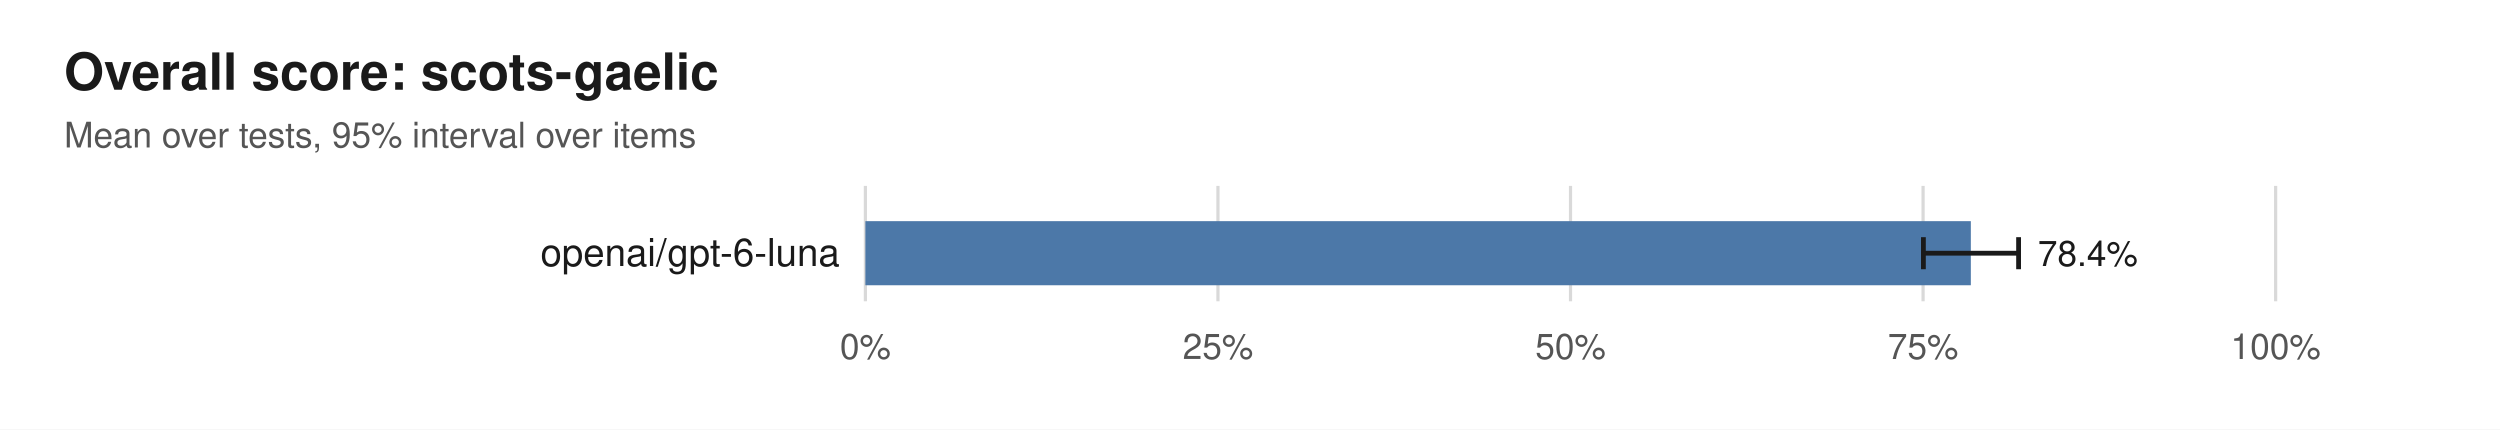
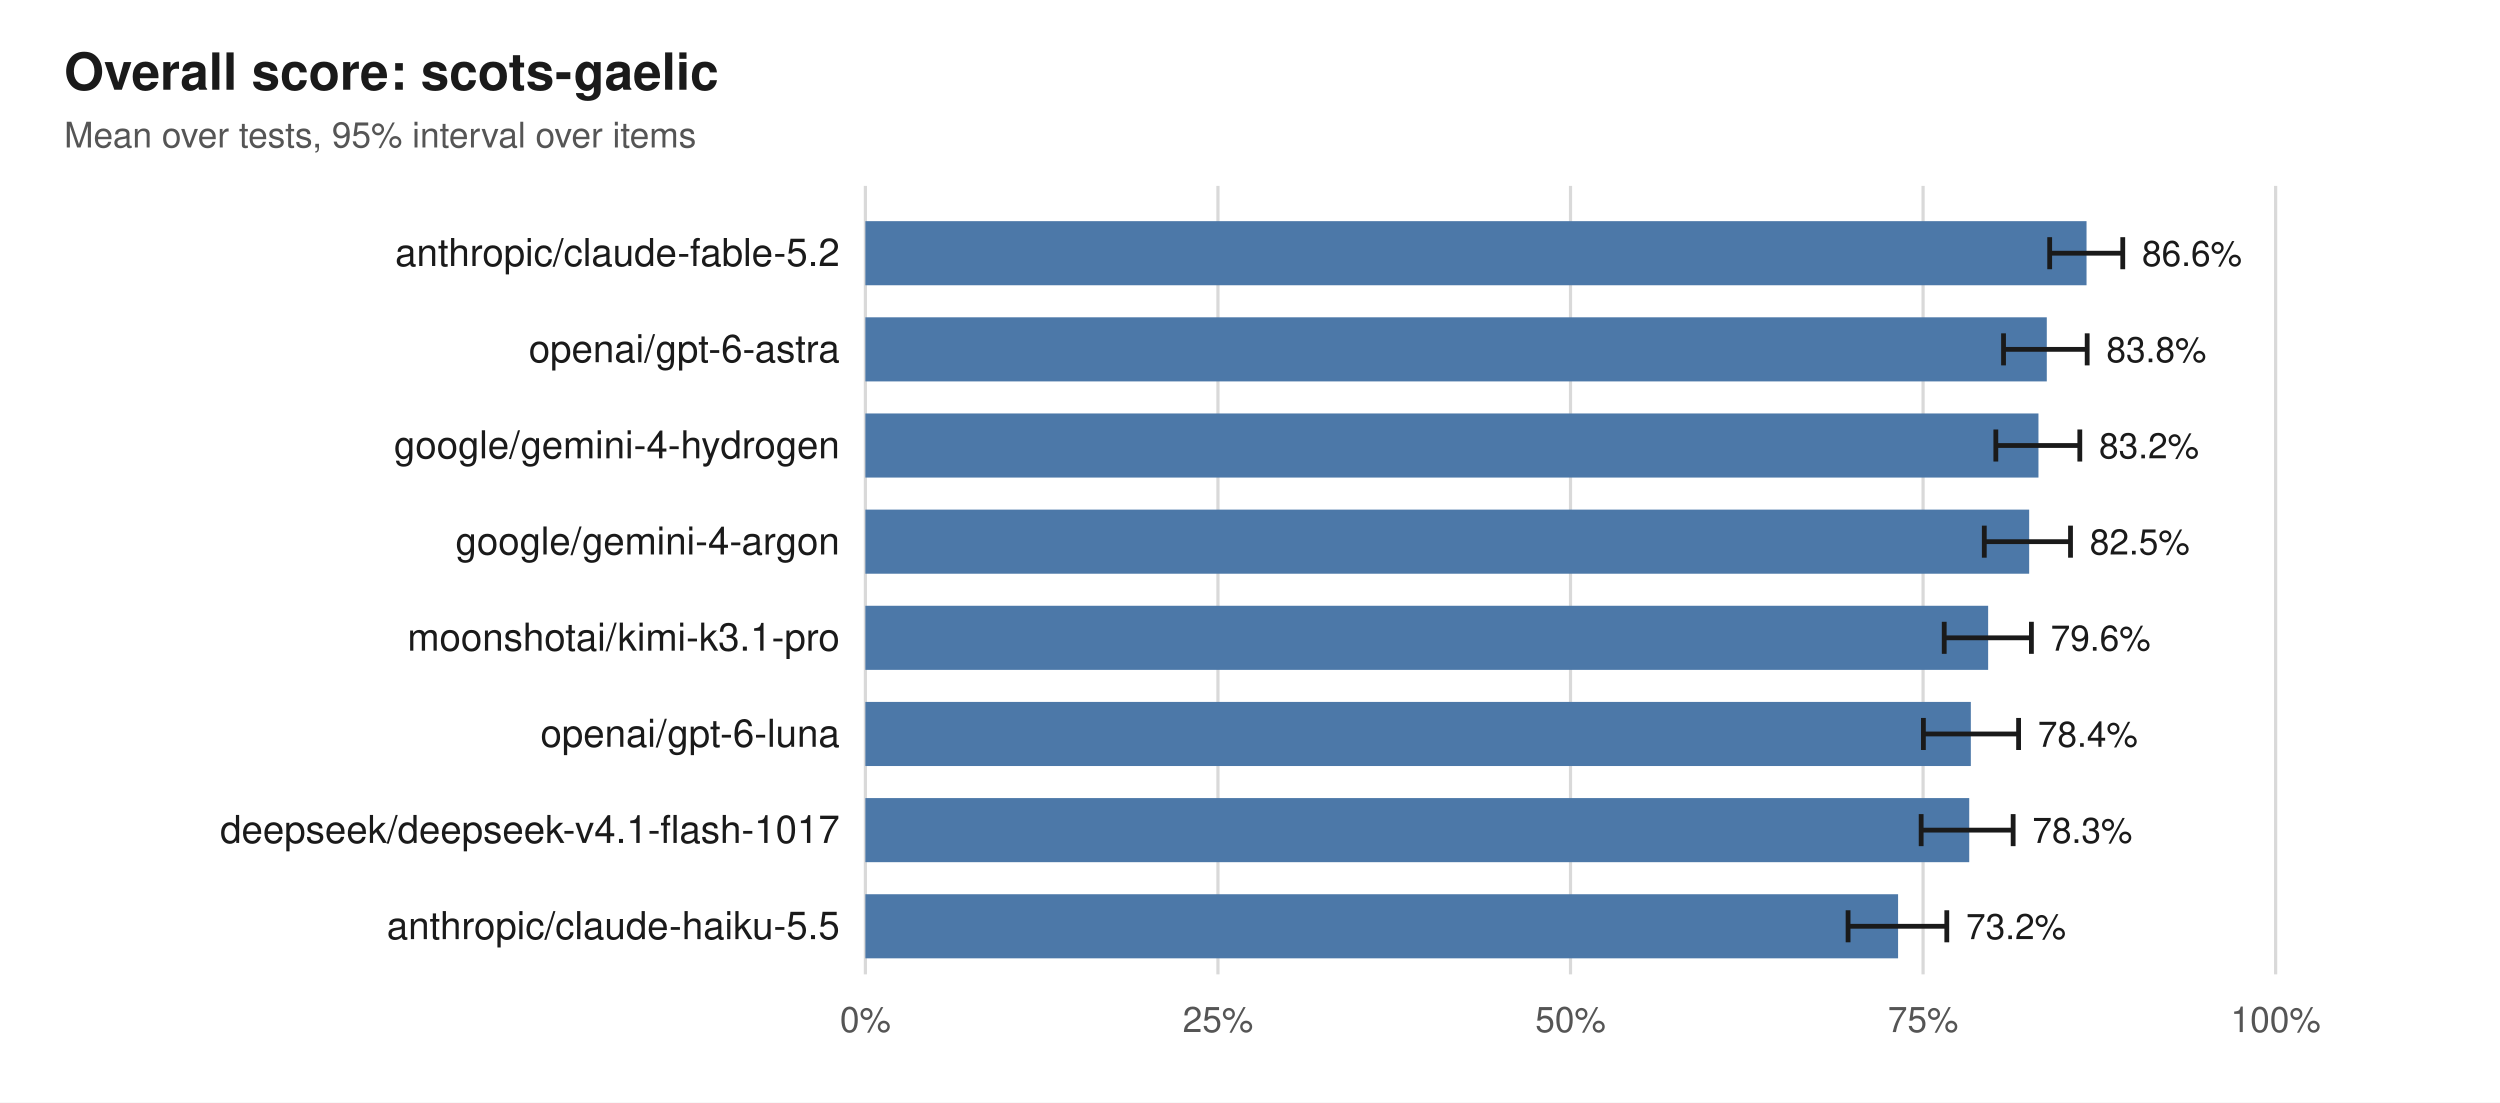
- <svg xmlns="http://www.w3.org/2000/svg" width="780" height="134" viewBox="0 0 780 134" role="img">
-   <rect x="0" y="0" width="780" height="134" fill="#ffffff" />
+ <svg xmlns="http://www.w3.org/2000/svg" width="780" height="344" viewBox="0 0 780 344" role="img">
+   <rect x="0" y="0" width="780" height="344" fill="#ffffff" />
  <text x="20.0" y="28.0" font-size="16" text-anchor="start" fill="#1a1a1a" font-weight="bold" font-family="Helvetica, Arial, sans-serif">Overall score: scots-gaelic</text>
  <text x="20.0" y="46.0" font-size="11" text-anchor="start" fill="#555555" font-weight="normal" font-family="Helvetica, Arial, sans-serif">Mean over tests, 95% interval over items</text>
-   <line x1="270.0" y1="58" x2="270.0" y2="94" stroke="#d9d9d9" stroke-width="1" />
-   <text x="270.0" y="112.0" font-size="11" text-anchor="middle" fill="#555555" font-weight="normal" font-family="Helvetica, Arial, sans-serif">0%</text>
-   <line x1="380.0" y1="58" x2="380.0" y2="94" stroke="#d9d9d9" stroke-width="1" />
-   <text x="380.0" y="112.0" font-size="11" text-anchor="middle" fill="#555555" font-weight="normal" font-family="Helvetica, Arial, sans-serif">25%</text>
-   <line x1="490.0" y1="58" x2="490.0" y2="94" stroke="#d9d9d9" stroke-width="1" />
-   <text x="490.0" y="112.0" font-size="11" text-anchor="middle" fill="#555555" font-weight="normal" font-family="Helvetica, Arial, sans-serif">50%</text>
-   <line x1="600.0" y1="58" x2="600.0" y2="94" stroke="#d9d9d9" stroke-width="1" />
-   <text x="600.0" y="112.0" font-size="11" text-anchor="middle" fill="#555555" font-weight="normal" font-family="Helvetica, Arial, sans-serif">75%</text>
-   <line x1="710.0" y1="58" x2="710.0" y2="94" stroke="#d9d9d9" stroke-width="1" />
-   <text x="710.0" y="112.0" font-size="11" text-anchor="middle" fill="#555555" font-weight="normal" font-family="Helvetica, Arial, sans-serif">100%</text>
-   <text x="262.0" y="83.0" font-size="12" text-anchor="end" fill="#1a1a1a" font-weight="normal" font-family="Helvetica, Arial, sans-serif">openai/gpt-6-luna</text>
-   <rect x="270" y="69" width="344.9" height="20" fill="#4c78a8" />
-   <line x1="600.1" y1="79.0" x2="629.8" y2="79.0" stroke="#1a1a1a" stroke-width="1.5" />
-   <line x1="600.1" y1="74.0" x2="600.1" y2="84.0" stroke="#1a1a1a" stroke-width="1.5" />
-   <line x1="629.8" y1="74.0" x2="629.8" y2="84.0" stroke="#1a1a1a" stroke-width="1.5" />
-   <text x="635.8" y="83.0" font-size="11" text-anchor="start" fill="#1a1a1a" font-weight="normal" font-family="Helvetica, Arial, sans-serif">78.4%</text>
+   <line x1="270.0" y1="58" x2="270.0" y2="304" stroke="#d9d9d9" stroke-width="1" />
+   <text x="270.0" y="322.0" font-size="11" text-anchor="middle" fill="#555555" font-weight="normal" font-family="Helvetica, Arial, sans-serif">0%</text>
+   <line x1="380.0" y1="58" x2="380.0" y2="304" stroke="#d9d9d9" stroke-width="1" />
+   <text x="380.0" y="322.0" font-size="11" text-anchor="middle" fill="#555555" font-weight="normal" font-family="Helvetica, Arial, sans-serif">25%</text>
+   <line x1="490.0" y1="58" x2="490.0" y2="304" stroke="#d9d9d9" stroke-width="1" />
+   <text x="490.0" y="322.0" font-size="11" text-anchor="middle" fill="#555555" font-weight="normal" font-family="Helvetica, Arial, sans-serif">50%</text>
+   <line x1="600.0" y1="58" x2="600.0" y2="304" stroke="#d9d9d9" stroke-width="1" />
+   <text x="600.0" y="322.0" font-size="11" text-anchor="middle" fill="#555555" font-weight="normal" font-family="Helvetica, Arial, sans-serif">75%</text>
+   <line x1="710.0" y1="58" x2="710.0" y2="304" stroke="#d9d9d9" stroke-width="1" />
+   <text x="710.0" y="322.0" font-size="11" text-anchor="middle" fill="#555555" font-weight="normal" font-family="Helvetica, Arial, sans-serif">100%</text>
+   <text x="262.0" y="83.0" font-size="12" text-anchor="end" fill="#1a1a1a" font-weight="normal" font-family="Helvetica, Arial, sans-serif">anthropic/claude-fable-5.2</text>
+   <rect x="270" y="69" width="381.0" height="20" fill="#4c78a8" />
+   <line x1="639.5" y1="79.0" x2="662.3" y2="79.0" stroke="#1a1a1a" stroke-width="1.5" />
+   <line x1="639.5" y1="74.0" x2="639.5" y2="84.0" stroke="#1a1a1a" stroke-width="1.5" />
+   <line x1="662.3" y1="74.0" x2="662.3" y2="84.0" stroke="#1a1a1a" stroke-width="1.5" />
+   <text x="668.3" y="83.0" font-size="11" text-anchor="start" fill="#1a1a1a" font-weight="normal" font-family="Helvetica, Arial, sans-serif">86.6%</text>
+   <text x="262.0" y="113.0" font-size="12" text-anchor="end" fill="#1a1a1a" font-weight="normal" font-family="Helvetica, Arial, sans-serif">openai/gpt-6-astra</text>
+   <rect x="270" y="99" width="368.6" height="20" fill="#4c78a8" />
+   <line x1="625.1" y1="109.0" x2="651.2" y2="109.0" stroke="#1a1a1a" stroke-width="1.5" />
+   <line x1="625.1" y1="104.0" x2="625.1" y2="114.0" stroke="#1a1a1a" stroke-width="1.5" />
+   <line x1="651.2" y1="104.0" x2="651.2" y2="114.0" stroke="#1a1a1a" stroke-width="1.5" />
+   <text x="657.2" y="113.0" font-size="11" text-anchor="start" fill="#1a1a1a" font-weight="normal" font-family="Helvetica, Arial, sans-serif">83.8%</text>
+   <text x="262.0" y="143.0" font-size="12" text-anchor="end" fill="#1a1a1a" font-weight="normal" font-family="Helvetica, Arial, sans-serif">google/gemini-4-hydrogen</text>
+   <rect x="270" y="129" width="366.0" height="20" fill="#4c78a8" />
+   <line x1="622.7" y1="139.0" x2="648.9" y2="139.0" stroke="#1a1a1a" stroke-width="1.5" />
+   <line x1="622.7" y1="134.0" x2="622.7" y2="144.0" stroke="#1a1a1a" stroke-width="1.5" />
+   <line x1="648.9" y1="134.0" x2="648.9" y2="144.0" stroke="#1a1a1a" stroke-width="1.5" />
+   <text x="654.9" y="143.0" font-size="11" text-anchor="start" fill="#1a1a1a" font-weight="normal" font-family="Helvetica, Arial, sans-serif">83.2%</text>
+   <text x="262.0" y="173.0" font-size="12" text-anchor="end" fill="#1a1a1a" font-weight="normal" font-family="Helvetica, Arial, sans-serif">google/gemini-4-argon</text>
+   <rect x="270" y="159" width="363.1" height="20" fill="#4c78a8" />
+   <line x1="619.1" y1="169.0" x2="646.0" y2="169.0" stroke="#1a1a1a" stroke-width="1.5" />
+   <line x1="619.1" y1="164.0" x2="619.1" y2="174.0" stroke="#1a1a1a" stroke-width="1.5" />
+   <line x1="646.0" y1="164.0" x2="646.0" y2="174.0" stroke="#1a1a1a" stroke-width="1.5" />
+   <text x="652.0" y="173.0" font-size="11" text-anchor="start" fill="#1a1a1a" font-weight="normal" font-family="Helvetica, Arial, sans-serif">82.5%</text>
+   <text x="262.0" y="203.0" font-size="12" text-anchor="end" fill="#1a1a1a" font-weight="normal" font-family="Helvetica, Arial, sans-serif">moonshotai/kimi-k3.1-pro</text>
+   <rect x="270" y="189" width="350.3" height="20" fill="#4c78a8" />
+   <line x1="606.6" y1="199.0" x2="633.8" y2="199.0" stroke="#1a1a1a" stroke-width="1.5" />
+   <line x1="606.6" y1="194.0" x2="606.6" y2="204.0" stroke="#1a1a1a" stroke-width="1.5" />
+   <line x1="633.8" y1="194.0" x2="633.8" y2="204.0" stroke="#1a1a1a" stroke-width="1.5" />
+   <text x="639.8" y="203.0" font-size="11" text-anchor="start" fill="#1a1a1a" font-weight="normal" font-family="Helvetica, Arial, sans-serif">79.6%</text>
+   <text x="262.0" y="233.0" font-size="12" text-anchor="end" fill="#1a1a1a" font-weight="normal" font-family="Helvetica, Arial, sans-serif">openai/gpt-6-luna</text>
+   <rect x="270" y="219" width="344.9" height="20" fill="#4c78a8" />
+   <line x1="600.1" y1="229.0" x2="629.8" y2="229.0" stroke="#1a1a1a" stroke-width="1.5" />
+   <line x1="600.1" y1="224.0" x2="600.1" y2="234.0" stroke="#1a1a1a" stroke-width="1.5" />
+   <line x1="629.8" y1="224.0" x2="629.8" y2="234.0" stroke="#1a1a1a" stroke-width="1.5" />
+   <text x="635.8" y="233.0" font-size="11" text-anchor="start" fill="#1a1a1a" font-weight="normal" font-family="Helvetica, Arial, sans-serif">78.4%</text>
+   <text x="262.0" y="263.0" font-size="12" text-anchor="end" fill="#1a1a1a" font-weight="normal" font-family="Helvetica, Arial, sans-serif">deepseek/deepseek-v4.1-flash-1017</text>
+   <rect x="270" y="249" width="344.4" height="20" fill="#4c78a8" />
+   <line x1="599.4" y1="259.0" x2="628.1" y2="259.0" stroke="#1a1a1a" stroke-width="1.5" />
+   <line x1="599.4" y1="254.0" x2="599.4" y2="264.0" stroke="#1a1a1a" stroke-width="1.5" />
+   <line x1="628.1" y1="254.0" x2="628.1" y2="264.0" stroke="#1a1a1a" stroke-width="1.5" />
+   <text x="634.1" y="263.0" font-size="11" text-anchor="start" fill="#1a1a1a" font-weight="normal" font-family="Helvetica, Arial, sans-serif">78.3%</text>
+   <text x="262.0" y="293.0" font-size="12" text-anchor="end" fill="#1a1a1a" font-weight="normal" font-family="Helvetica, Arial, sans-serif">anthropic/claude-haiku-5.5</text>
+   <rect x="270" y="279" width="322.2" height="20" fill="#4c78a8" />
+   <line x1="576.6" y1="289.0" x2="607.4" y2="289.0" stroke="#1a1a1a" stroke-width="1.5" />
+   <line x1="576.6" y1="284.0" x2="576.6" y2="294.0" stroke="#1a1a1a" stroke-width="1.5" />
+   <line x1="607.4" y1="284.0" x2="607.4" y2="294.0" stroke="#1a1a1a" stroke-width="1.5" />
+   <text x="613.4" y="293.0" font-size="11" text-anchor="start" fill="#1a1a1a" font-weight="normal" font-family="Helvetica, Arial, sans-serif">73.2%</text>
</svg>
